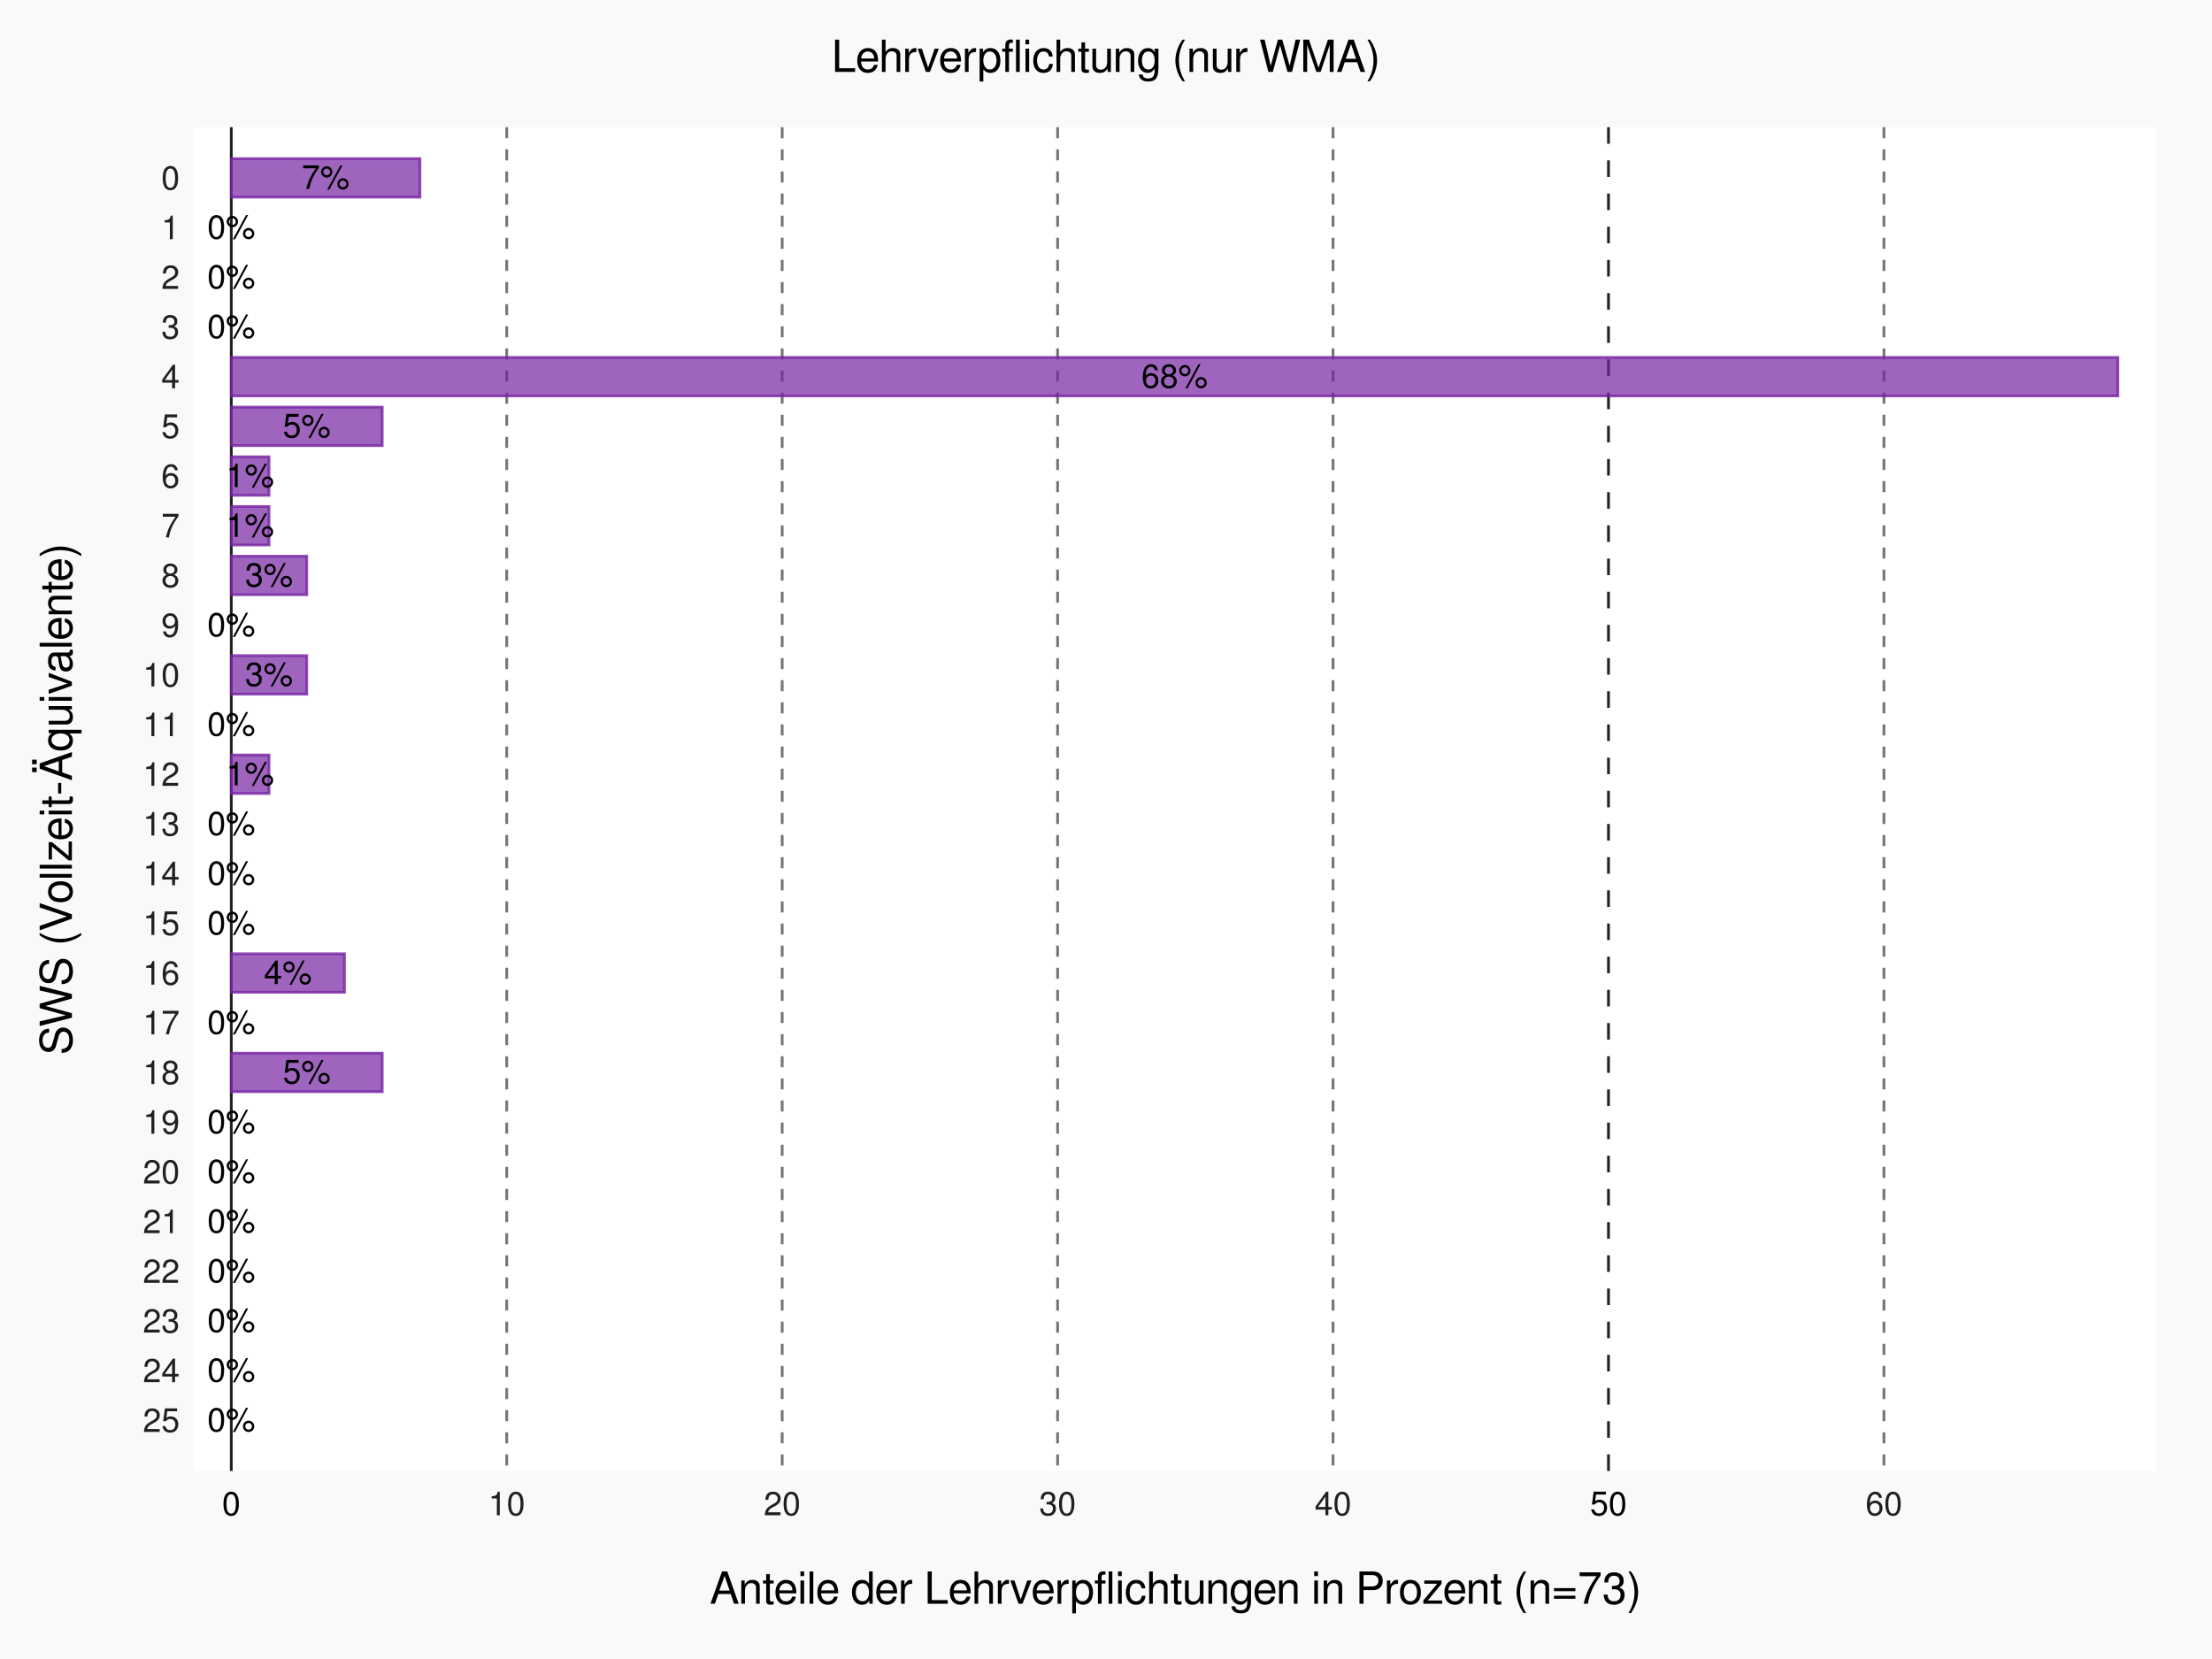
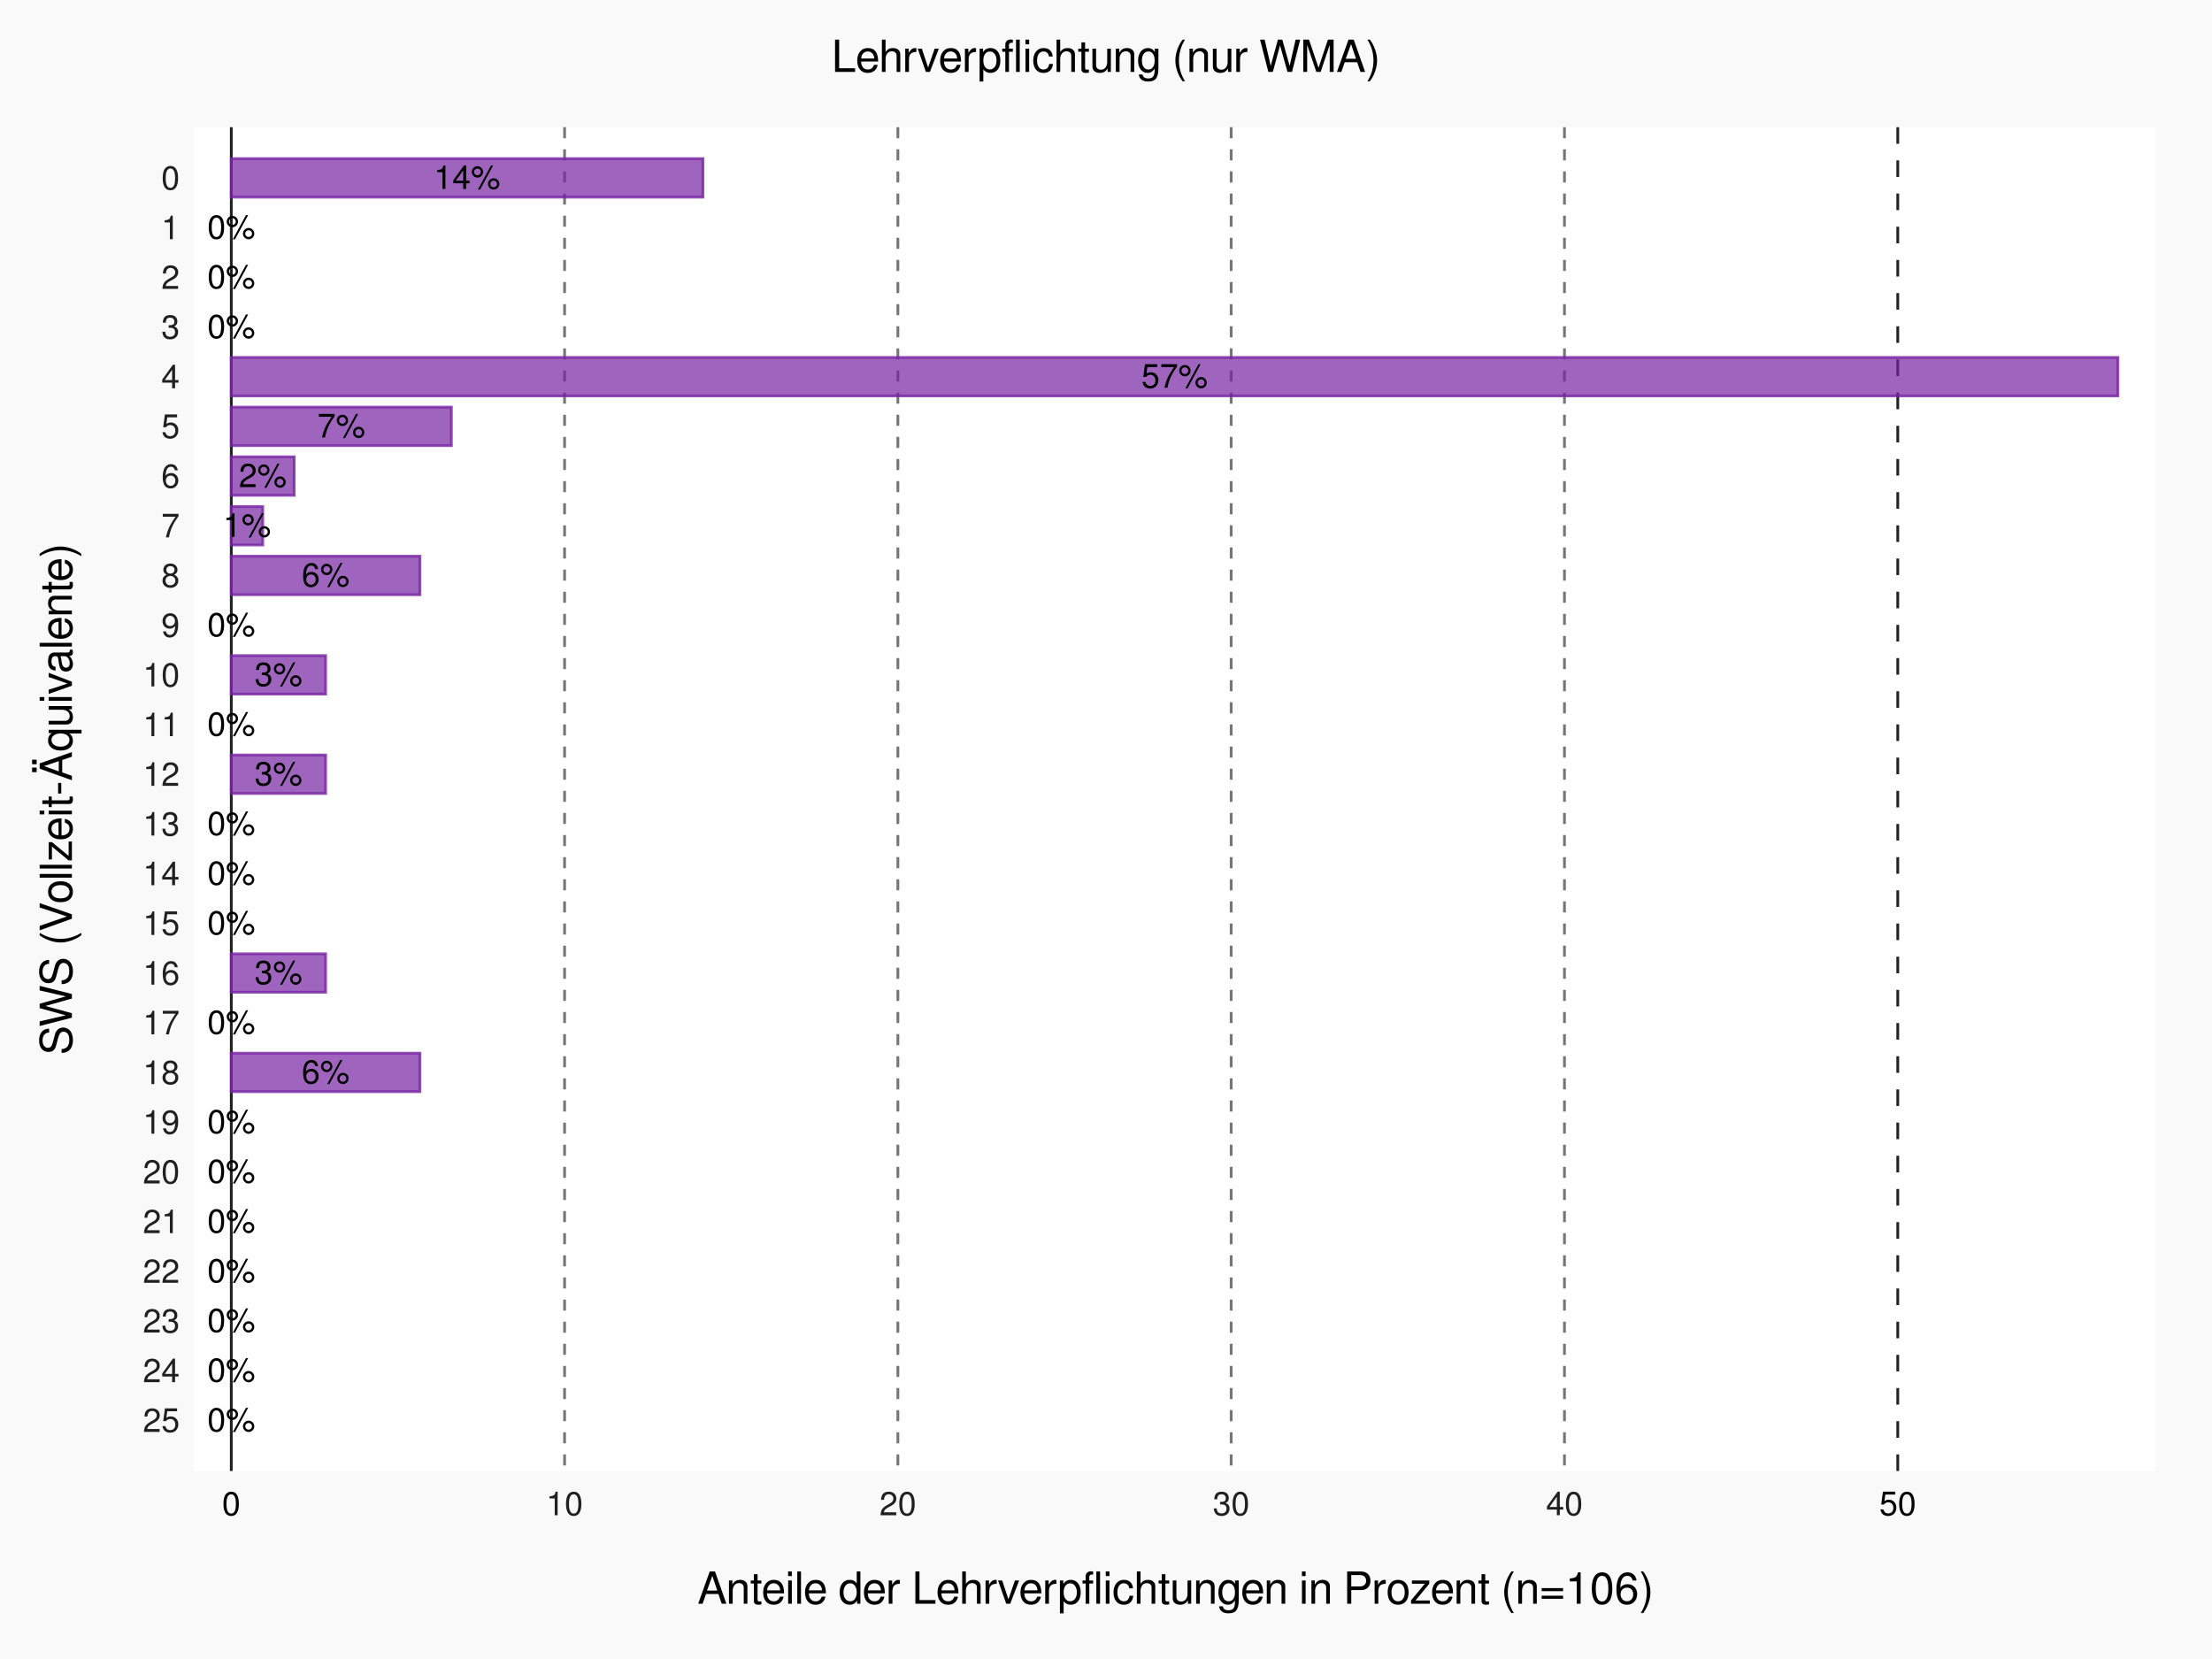
- <svg xmlns="http://www.w3.org/2000/svg" id="chart-bc63ff5d-16d0-4b08-a639-2e0607d81758" class="pygal-chart" viewBox="0 0 800 600">
+ <svg xmlns="http://www.w3.org/2000/svg" id="chart-209eb4ae-6023-49f6-a241-46703322e32a" class="pygal-chart" viewBox="0 0 800 600">
  <defs>
-     <style type="text/css">#chart-bc63ff5d-16d0-4b08-a639-2e0607d81758{-webkit-user-select:none;-webkit-font-smoothing:antialiased;font-family:FreeSans}#chart-bc63ff5d-16d0-4b08-a639-2e0607d81758 .title{font-family:FreeSans;font-size:16px}#chart-bc63ff5d-16d0-4b08-a639-2e0607d81758 .legends .legend text{font-family:FreeSans;font-size:14px}#chart-bc63ff5d-16d0-4b08-a639-2e0607d81758 .axis text{font-family:FreeSans;font-size:12px}#chart-bc63ff5d-16d0-4b08-a639-2e0607d81758 .axis text.major{font-family:FreeSans;font-size:12px}#chart-bc63ff5d-16d0-4b08-a639-2e0607d81758 .text-overlay text.value{font-family:FreeSans;font-size:12px}#chart-bc63ff5d-16d0-4b08-a639-2e0607d81758 .text-overlay text.label{font-family:FreeSans;font-size:12px}#chart-bc63ff5d-16d0-4b08-a639-2e0607d81758 .tooltip{font-family:FreeSans;font-size:14px}#chart-bc63ff5d-16d0-4b08-a639-2e0607d81758 text.no_data{font-family:FreeSans;font-size:64px}
- #chart-bc63ff5d-16d0-4b08-a639-2e0607d81758{background-color:rgba(249,249,249,1)}#chart-bc63ff5d-16d0-4b08-a639-2e0607d81758 path,#chart-bc63ff5d-16d0-4b08-a639-2e0607d81758 line,#chart-bc63ff5d-16d0-4b08-a639-2e0607d81758 rect,#chart-bc63ff5d-16d0-4b08-a639-2e0607d81758 circle{-webkit-transition:150ms;-moz-transition:150ms;transition:150ms}#chart-bc63ff5d-16d0-4b08-a639-2e0607d81758 .graph &gt; .background{fill:rgba(249,249,249,1)}#chart-bc63ff5d-16d0-4b08-a639-2e0607d81758 .plot &gt; .background{fill:rgba(255,255,255,1)}#chart-bc63ff5d-16d0-4b08-a639-2e0607d81758 .graph{fill:rgba(0,0,0,.87)}#chart-bc63ff5d-16d0-4b08-a639-2e0607d81758 text.no_data{fill:rgba(0,0,0,1)}#chart-bc63ff5d-16d0-4b08-a639-2e0607d81758 .title{fill:rgba(0,0,0,1)}#chart-bc63ff5d-16d0-4b08-a639-2e0607d81758 .legends .legend text{fill:rgba(0,0,0,.87)}#chart-bc63ff5d-16d0-4b08-a639-2e0607d81758 .legends .legend:hover text{fill:rgba(0,0,0,1)}#chart-bc63ff5d-16d0-4b08-a639-2e0607d81758 .axis .line{stroke:rgba(0,0,0,1)}#chart-bc63ff5d-16d0-4b08-a639-2e0607d81758 .axis .guide.line{stroke:rgba(0,0,0,.54)}#chart-bc63ff5d-16d0-4b08-a639-2e0607d81758 .axis .major.line{stroke:rgba(0,0,0,.87)}#chart-bc63ff5d-16d0-4b08-a639-2e0607d81758 .axis text.major{fill:rgba(0,0,0,1)}#chart-bc63ff5d-16d0-4b08-a639-2e0607d81758 .axis.y .guides:hover .guide.line,#chart-bc63ff5d-16d0-4b08-a639-2e0607d81758 .line-graph .axis.x .guides:hover .guide.line,#chart-bc63ff5d-16d0-4b08-a639-2e0607d81758 .stackedline-graph .axis.x .guides:hover .guide.line,#chart-bc63ff5d-16d0-4b08-a639-2e0607d81758 .xy-graph .axis.x .guides:hover .guide.line{stroke:rgba(0,0,0,1)}#chart-bc63ff5d-16d0-4b08-a639-2e0607d81758 .axis .guides:hover text{fill:rgba(0,0,0,1)}#chart-bc63ff5d-16d0-4b08-a639-2e0607d81758 .reactive{fill-opacity:.7;stroke-opacity:.8}#chart-bc63ff5d-16d0-4b08-a639-2e0607d81758 .ci{stroke:rgba(0,0,0,.87)}#chart-bc63ff5d-16d0-4b08-a639-2e0607d81758 .reactive.active,#chart-bc63ff5d-16d0-4b08-a639-2e0607d81758 .active .reactive{fill-opacity:.8;stroke-opacity:.9;stroke-width:4}#chart-bc63ff5d-16d0-4b08-a639-2e0607d81758 .ci .reactive.active{stroke-width:1.5}#chart-bc63ff5d-16d0-4b08-a639-2e0607d81758 .series text{fill:rgba(0,0,0,1)}#chart-bc63ff5d-16d0-4b08-a639-2e0607d81758 .tooltip rect{fill:rgba(255,255,255,1);stroke:rgba(0,0,0,1);-webkit-transition:opacity 150ms;-moz-transition:opacity 150ms;transition:opacity 150ms}#chart-bc63ff5d-16d0-4b08-a639-2e0607d81758 .tooltip .label{fill:rgba(0,0,0,.87)}#chart-bc63ff5d-16d0-4b08-a639-2e0607d81758 .tooltip .label{fill:rgba(0,0,0,.87)}#chart-bc63ff5d-16d0-4b08-a639-2e0607d81758 .tooltip .legend{font-size:.8em;fill:rgba(0,0,0,.54)}#chart-bc63ff5d-16d0-4b08-a639-2e0607d81758 .tooltip .x_label{font-size:.6em;fill:rgba(0,0,0,1)}#chart-bc63ff5d-16d0-4b08-a639-2e0607d81758 .tooltip .xlink{font-size:.5em;text-decoration:underline}#chart-bc63ff5d-16d0-4b08-a639-2e0607d81758 .tooltip .value{font-size:1.5em}#chart-bc63ff5d-16d0-4b08-a639-2e0607d81758 .bound{font-size:.5em}#chart-bc63ff5d-16d0-4b08-a639-2e0607d81758 .max-value{font-size:.75em;fill:rgba(0,0,0,.54)}#chart-bc63ff5d-16d0-4b08-a639-2e0607d81758 .map-element{fill:rgba(255,255,255,1);stroke:rgba(0,0,0,.54) !important}#chart-bc63ff5d-16d0-4b08-a639-2e0607d81758 .map-element .reactive{fill-opacity:inherit;stroke-opacity:inherit}#chart-bc63ff5d-16d0-4b08-a639-2e0607d81758 .color-0,#chart-bc63ff5d-16d0-4b08-a639-2e0607d81758 .color-0 a:visited{stroke:#7724a3;fill:#7724a3}#chart-bc63ff5d-16d0-4b08-a639-2e0607d81758 .text-overlay .color-0 text{fill:black}
- #chart-bc63ff5d-16d0-4b08-a639-2e0607d81758 text.no_data{text-anchor:middle}#chart-bc63ff5d-16d0-4b08-a639-2e0607d81758 .guide.line{fill:none}#chart-bc63ff5d-16d0-4b08-a639-2e0607d81758 .centered{text-anchor:middle}#chart-bc63ff5d-16d0-4b08-a639-2e0607d81758 .title{text-anchor:middle}#chart-bc63ff5d-16d0-4b08-a639-2e0607d81758 .legends .legend text{fill-opacity:1}#chart-bc63ff5d-16d0-4b08-a639-2e0607d81758 .axis.x text{text-anchor:middle}#chart-bc63ff5d-16d0-4b08-a639-2e0607d81758 .axis.x:not(.web) text[transform]{text-anchor:start}#chart-bc63ff5d-16d0-4b08-a639-2e0607d81758 .axis.x:not(.web) text[transform].backwards{text-anchor:end}#chart-bc63ff5d-16d0-4b08-a639-2e0607d81758 .axis.y text{text-anchor:end}#chart-bc63ff5d-16d0-4b08-a639-2e0607d81758 .axis.y text[transform].backwards{text-anchor:start}#chart-bc63ff5d-16d0-4b08-a639-2e0607d81758 .axis.y2 text{text-anchor:start}#chart-bc63ff5d-16d0-4b08-a639-2e0607d81758 .axis.y2 text[transform].backwards{text-anchor:end}#chart-bc63ff5d-16d0-4b08-a639-2e0607d81758 .axis .guide.line{stroke-dasharray:4,4}#chart-bc63ff5d-16d0-4b08-a639-2e0607d81758 .axis .major.guide.line{stroke-dasharray:6,6}#chart-bc63ff5d-16d0-4b08-a639-2e0607d81758 .horizontal .axis.y .guide.line,#chart-bc63ff5d-16d0-4b08-a639-2e0607d81758 .horizontal .axis.y2 .guide.line,#chart-bc63ff5d-16d0-4b08-a639-2e0607d81758 .vertical .axis.x .guide.line{opacity:0}#chart-bc63ff5d-16d0-4b08-a639-2e0607d81758 .horizontal .axis.always_show .guide.line,#chart-bc63ff5d-16d0-4b08-a639-2e0607d81758 .vertical .axis.always_show .guide.line{opacity:1 !important}#chart-bc63ff5d-16d0-4b08-a639-2e0607d81758 .axis.y .guides:hover .guide.line,#chart-bc63ff5d-16d0-4b08-a639-2e0607d81758 .axis.y2 .guides:hover .guide.line,#chart-bc63ff5d-16d0-4b08-a639-2e0607d81758 .axis.x .guides:hover .guide.line{opacity:1}#chart-bc63ff5d-16d0-4b08-a639-2e0607d81758 .axis .guides:hover text{opacity:1}#chart-bc63ff5d-16d0-4b08-a639-2e0607d81758 .nofill{fill:none}#chart-bc63ff5d-16d0-4b08-a639-2e0607d81758 .subtle-fill{fill-opacity:.2}#chart-bc63ff5d-16d0-4b08-a639-2e0607d81758 .dot{stroke-width:1px;fill-opacity:1}#chart-bc63ff5d-16d0-4b08-a639-2e0607d81758 .dot.active{stroke-width:5px}#chart-bc63ff5d-16d0-4b08-a639-2e0607d81758 .dot.negative{fill:transparent}#chart-bc63ff5d-16d0-4b08-a639-2e0607d81758 text,#chart-bc63ff5d-16d0-4b08-a639-2e0607d81758 tspan{stroke:none !important}#chart-bc63ff5d-16d0-4b08-a639-2e0607d81758 .series text.active{opacity:1}#chart-bc63ff5d-16d0-4b08-a639-2e0607d81758 .tooltip rect{fill-opacity:.95;stroke-width:.5}#chart-bc63ff5d-16d0-4b08-a639-2e0607d81758 .tooltip text{fill-opacity:1}#chart-bc63ff5d-16d0-4b08-a639-2e0607d81758 .showable{visibility:hidden}#chart-bc63ff5d-16d0-4b08-a639-2e0607d81758 .showable.shown{visibility:visible}#chart-bc63ff5d-16d0-4b08-a639-2e0607d81758 .gauge-background{fill:rgba(229,229,229,1);stroke:none}#chart-bc63ff5d-16d0-4b08-a639-2e0607d81758 .bg-lines{stroke:rgba(249,249,249,1);stroke-width:2px}</style>
+     <style type="text/css">#chart-209eb4ae-6023-49f6-a241-46703322e32a{-webkit-user-select:none;-webkit-font-smoothing:antialiased;font-family:FreeSans}#chart-209eb4ae-6023-49f6-a241-46703322e32a .title{font-family:FreeSans;font-size:16px}#chart-209eb4ae-6023-49f6-a241-46703322e32a .legends .legend text{font-family:FreeSans;font-size:14px}#chart-209eb4ae-6023-49f6-a241-46703322e32a .axis text{font-family:FreeSans;font-size:12px}#chart-209eb4ae-6023-49f6-a241-46703322e32a .axis text.major{font-family:FreeSans;font-size:12px}#chart-209eb4ae-6023-49f6-a241-46703322e32a .text-overlay text.value{font-family:FreeSans;font-size:12px}#chart-209eb4ae-6023-49f6-a241-46703322e32a .text-overlay text.label{font-family:FreeSans;font-size:12px}#chart-209eb4ae-6023-49f6-a241-46703322e32a .tooltip{font-family:FreeSans;font-size:14px}#chart-209eb4ae-6023-49f6-a241-46703322e32a text.no_data{font-family:FreeSans;font-size:64px}
+ #chart-209eb4ae-6023-49f6-a241-46703322e32a{background-color:rgba(249,249,249,1)}#chart-209eb4ae-6023-49f6-a241-46703322e32a path,#chart-209eb4ae-6023-49f6-a241-46703322e32a line,#chart-209eb4ae-6023-49f6-a241-46703322e32a rect,#chart-209eb4ae-6023-49f6-a241-46703322e32a circle{-webkit-transition:150ms;-moz-transition:150ms;transition:150ms}#chart-209eb4ae-6023-49f6-a241-46703322e32a .graph &gt; .background{fill:rgba(249,249,249,1)}#chart-209eb4ae-6023-49f6-a241-46703322e32a .plot &gt; .background{fill:rgba(255,255,255,1)}#chart-209eb4ae-6023-49f6-a241-46703322e32a .graph{fill:rgba(0,0,0,.87)}#chart-209eb4ae-6023-49f6-a241-46703322e32a text.no_data{fill:rgba(0,0,0,1)}#chart-209eb4ae-6023-49f6-a241-46703322e32a .title{fill:rgba(0,0,0,1)}#chart-209eb4ae-6023-49f6-a241-46703322e32a .legends .legend text{fill:rgba(0,0,0,.87)}#chart-209eb4ae-6023-49f6-a241-46703322e32a .legends .legend:hover text{fill:rgba(0,0,0,1)}#chart-209eb4ae-6023-49f6-a241-46703322e32a .axis .line{stroke:rgba(0,0,0,1)}#chart-209eb4ae-6023-49f6-a241-46703322e32a .axis .guide.line{stroke:rgba(0,0,0,.54)}#chart-209eb4ae-6023-49f6-a241-46703322e32a .axis .major.line{stroke:rgba(0,0,0,.87)}#chart-209eb4ae-6023-49f6-a241-46703322e32a .axis text.major{fill:rgba(0,0,0,1)}#chart-209eb4ae-6023-49f6-a241-46703322e32a .axis.y .guides:hover .guide.line,#chart-209eb4ae-6023-49f6-a241-46703322e32a .line-graph .axis.x .guides:hover .guide.line,#chart-209eb4ae-6023-49f6-a241-46703322e32a .stackedline-graph .axis.x .guides:hover .guide.line,#chart-209eb4ae-6023-49f6-a241-46703322e32a .xy-graph .axis.x .guides:hover .guide.line{stroke:rgba(0,0,0,1)}#chart-209eb4ae-6023-49f6-a241-46703322e32a .axis .guides:hover text{fill:rgba(0,0,0,1)}#chart-209eb4ae-6023-49f6-a241-46703322e32a .reactive{fill-opacity:.7;stroke-opacity:.8}#chart-209eb4ae-6023-49f6-a241-46703322e32a .ci{stroke:rgba(0,0,0,.87)}#chart-209eb4ae-6023-49f6-a241-46703322e32a .reactive.active,#chart-209eb4ae-6023-49f6-a241-46703322e32a .active .reactive{fill-opacity:.8;stroke-opacity:.9;stroke-width:4}#chart-209eb4ae-6023-49f6-a241-46703322e32a .ci .reactive.active{stroke-width:1.5}#chart-209eb4ae-6023-49f6-a241-46703322e32a .series text{fill:rgba(0,0,0,1)}#chart-209eb4ae-6023-49f6-a241-46703322e32a .tooltip rect{fill:rgba(255,255,255,1);stroke:rgba(0,0,0,1);-webkit-transition:opacity 150ms;-moz-transition:opacity 150ms;transition:opacity 150ms}#chart-209eb4ae-6023-49f6-a241-46703322e32a .tooltip .label{fill:rgba(0,0,0,.87)}#chart-209eb4ae-6023-49f6-a241-46703322e32a .tooltip .label{fill:rgba(0,0,0,.87)}#chart-209eb4ae-6023-49f6-a241-46703322e32a .tooltip .legend{font-size:.8em;fill:rgba(0,0,0,.54)}#chart-209eb4ae-6023-49f6-a241-46703322e32a .tooltip .x_label{font-size:.6em;fill:rgba(0,0,0,1)}#chart-209eb4ae-6023-49f6-a241-46703322e32a .tooltip .xlink{font-size:.5em;text-decoration:underline}#chart-209eb4ae-6023-49f6-a241-46703322e32a .tooltip .value{font-size:1.5em}#chart-209eb4ae-6023-49f6-a241-46703322e32a .bound{font-size:.5em}#chart-209eb4ae-6023-49f6-a241-46703322e32a .max-value{font-size:.75em;fill:rgba(0,0,0,.54)}#chart-209eb4ae-6023-49f6-a241-46703322e32a .map-element{fill:rgba(255,255,255,1);stroke:rgba(0,0,0,.54) !important}#chart-209eb4ae-6023-49f6-a241-46703322e32a .map-element .reactive{fill-opacity:inherit;stroke-opacity:inherit}#chart-209eb4ae-6023-49f6-a241-46703322e32a .color-0,#chart-209eb4ae-6023-49f6-a241-46703322e32a .color-0 a:visited{stroke:#7724a3;fill:#7724a3}#chart-209eb4ae-6023-49f6-a241-46703322e32a .text-overlay .color-0 text{fill:black}
+ #chart-209eb4ae-6023-49f6-a241-46703322e32a text.no_data{text-anchor:middle}#chart-209eb4ae-6023-49f6-a241-46703322e32a .guide.line{fill:none}#chart-209eb4ae-6023-49f6-a241-46703322e32a .centered{text-anchor:middle}#chart-209eb4ae-6023-49f6-a241-46703322e32a .title{text-anchor:middle}#chart-209eb4ae-6023-49f6-a241-46703322e32a .legends .legend text{fill-opacity:1}#chart-209eb4ae-6023-49f6-a241-46703322e32a .axis.x text{text-anchor:middle}#chart-209eb4ae-6023-49f6-a241-46703322e32a .axis.x:not(.web) text[transform]{text-anchor:start}#chart-209eb4ae-6023-49f6-a241-46703322e32a .axis.x:not(.web) text[transform].backwards{text-anchor:end}#chart-209eb4ae-6023-49f6-a241-46703322e32a .axis.y text{text-anchor:end}#chart-209eb4ae-6023-49f6-a241-46703322e32a .axis.y text[transform].backwards{text-anchor:start}#chart-209eb4ae-6023-49f6-a241-46703322e32a .axis.y2 text{text-anchor:start}#chart-209eb4ae-6023-49f6-a241-46703322e32a .axis.y2 text[transform].backwards{text-anchor:end}#chart-209eb4ae-6023-49f6-a241-46703322e32a .axis .guide.line{stroke-dasharray:4,4}#chart-209eb4ae-6023-49f6-a241-46703322e32a .axis .major.guide.line{stroke-dasharray:6,6}#chart-209eb4ae-6023-49f6-a241-46703322e32a .horizontal .axis.y .guide.line,#chart-209eb4ae-6023-49f6-a241-46703322e32a .horizontal .axis.y2 .guide.line,#chart-209eb4ae-6023-49f6-a241-46703322e32a .vertical .axis.x .guide.line{opacity:0}#chart-209eb4ae-6023-49f6-a241-46703322e32a .horizontal .axis.always_show .guide.line,#chart-209eb4ae-6023-49f6-a241-46703322e32a .vertical .axis.always_show .guide.line{opacity:1 !important}#chart-209eb4ae-6023-49f6-a241-46703322e32a .axis.y .guides:hover .guide.line,#chart-209eb4ae-6023-49f6-a241-46703322e32a .axis.y2 .guides:hover .guide.line,#chart-209eb4ae-6023-49f6-a241-46703322e32a .axis.x .guides:hover .guide.line{opacity:1}#chart-209eb4ae-6023-49f6-a241-46703322e32a .axis .guides:hover text{opacity:1}#chart-209eb4ae-6023-49f6-a241-46703322e32a .nofill{fill:none}#chart-209eb4ae-6023-49f6-a241-46703322e32a .subtle-fill{fill-opacity:.2}#chart-209eb4ae-6023-49f6-a241-46703322e32a .dot{stroke-width:1px;fill-opacity:1}#chart-209eb4ae-6023-49f6-a241-46703322e32a .dot.active{stroke-width:5px}#chart-209eb4ae-6023-49f6-a241-46703322e32a .dot.negative{fill:transparent}#chart-209eb4ae-6023-49f6-a241-46703322e32a text,#chart-209eb4ae-6023-49f6-a241-46703322e32a tspan{stroke:none !important}#chart-209eb4ae-6023-49f6-a241-46703322e32a .series text.active{opacity:1}#chart-209eb4ae-6023-49f6-a241-46703322e32a .tooltip rect{fill-opacity:.95;stroke-width:.5}#chart-209eb4ae-6023-49f6-a241-46703322e32a .tooltip text{fill-opacity:1}#chart-209eb4ae-6023-49f6-a241-46703322e32a .showable{visibility:hidden}#chart-209eb4ae-6023-49f6-a241-46703322e32a .showable.shown{visibility:visible}#chart-209eb4ae-6023-49f6-a241-46703322e32a .gauge-background{fill:rgba(229,229,229,1);stroke:none}#chart-209eb4ae-6023-49f6-a241-46703322e32a .bg-lines{stroke:rgba(249,249,249,1);stroke-width:2px}</style>
  </defs>
  <g class="graph horizontalbar-graph horizontal">
    <rect x="0" y="0" width="800" height="600" class="background" />
    <g transform="translate(70, 46)" class="plot">
      <rect x="0" y="0" width="709.6" height="486" class="background" />
      <g class="axis y">
        <g class="guides">
          <text x="-5" y="471.867" class="">25</text>
        </g>
        <g class="guides">
          <text x="-5" y="453.894" class="">24</text>
        </g>
        <g class="guides">
          <text x="-5" y="435.92" class="">23</text>
        </g>
        <g class="guides">
          <text x="-5" y="417.947" class="">22</text>
        </g>
        <g class="guides">
          <text x="-5" y="399.974" class="">21</text>
        </g>
        <g class="guides">
          <text x="-5" y="382" class="">20</text>
        </g>
        <g class="guides">
          <text x="-5" y="364.027" class="">19</text>
        </g>
        <g class="guides">
          <text x="-5" y="346.054" class="">18</text>
        </g>
        <g class="guides">
          <text x="-5" y="328.08" class="">17</text>
        </g>
        <g class="guides">
          <text x="-5" y="310.107" class="">16</text>
        </g>
        <g class="guides">
          <text x="-5" y="292.133" class="">15</text>
        </g>
        <g class="guides">
          <text x="-5" y="274.16" class="">14</text>
        </g>
        <g class="guides">
          <text x="-5" y="256.187" class="">13</text>
        </g>
        <g class="guides">
          <text x="-5" y="238.213" class="">12</text>
        </g>
        <g class="guides">
          <text x="-5" y="220.24" class="">11</text>
        </g>
        <g class="guides">
          <text x="-5" y="202.267" class="">10</text>
        </g>
        <g class="guides">
          <text x="-5" y="184.293" class="">9</text>
        </g>
        <g class="guides">
          <text x="-5" y="166.32" class="">8</text>
        </g>
        <g class="guides">
          <text x="-5" y="148.346" class="">7</text>
        </g>
        <g class="guides">
          <text x="-5" y="130.373" class="">6</text>
        </g>
        <g class="guides">
          <text x="-5" y="112.4" class="">5</text>
        </g>
        <g class="guides">
          <text x="-5" y="94.426" class="">4</text>
        </g>
        <g class="guides">
          <text x="-5" y="76.453" class="">3</text>
        </g>
        <g class="guides">
          <text x="-5" y="58.48" class="">2</text>
        </g>
        <g class="guides">
          <text x="-5" y="40.506" class="">1</text>
        </g>
        <g class="guides">
          <text x="-5" y="22.533" class="">0</text>
        </g>
      </g>
      <g class="axis x always_show">
        <g class="guides">
          <path d="M13.646 0 v486" class="axis major line" />
          <text x="13.646" y="502.0" class="major">0</text>
        </g>
        <g class="guides">
-           <path d="M113.263 0 v486" class="guide line" />
-           <text x="113.263" y="502.0" class="">10</text>
-         </g>
-         <g class="guides">
-           <path d="M212.88 0 v486" class="guide line" />
-           <text x="212.88" y="502.0" class="">20</text>
-         </g>
-         <g class="guides">
-           <path d="M312.497 0 v486" class="guide line" />
-           <text x="312.497" y="502.0" class="">30</text>
-         </g>
-         <g class="guides">
-           <path d="M412.114 0 v486" class="guide line" />
-           <text x="412.114" y="502.0" class="">40</text>
-         </g>
-         <g class="guides">
-           <path d="M511.731 0 v486" class="major guide line" />
-           <text x="511.731" y="502.0" class="major">50</text>
-         </g>
-         <g class="guides">
-           <path d="M611.348 0 v486" class="guide line" />
-           <text x="611.348" y="502.0" class="">60</text>
+           <path d="M134.187 0 v486" class="guide line" />
+           <text x="134.187" y="502.0" class="">10</text>
+         </g>
+         <g class="guides">
+           <path d="M254.728 0 v486" class="guide line" />
+           <text x="254.728" y="502.0" class="">20</text>
+         </g>
+         <g class="guides">
+           <path d="M375.269 0 v486" class="guide line" />
+           <text x="375.269" y="502.0" class="">30</text>
+         </g>
+         <g class="guides">
+           <path d="M495.81 0 v486" class="guide line" />
+           <text x="495.81" y="502.0" class="">40</text>
+         </g>
+         <g class="guides">
+           <path d="M616.351 0 v486" class="major guide line" />
+           <text x="616.351" y="502.0" class="major">50</text>
        </g>
      </g>
      <g class="series serie-0 color-0">
        <g class="bars">
          <g class="bar">
            <rect x="13.646" y="460.708" rx="0" ry="0" height="13.919" class="rect reactive tooltip-trigger" />
          </g>
          <g class="bar">
            <rect x="13.646" y="442.734" rx="0" ry="0" height="13.919" class="rect reactive tooltip-trigger" />
          </g>
          <g class="bar">
            <rect x="13.646" y="424.761" rx="0" ry="0" height="13.919" class="rect reactive tooltip-trigger" />
          </g>
          <g class="bar">
            <rect x="13.646" y="406.788" rx="0" ry="0" height="13.919" class="rect reactive tooltip-trigger" />
          </g>
          <g class="bar">
            <rect x="13.646" y="388.814" rx="0" ry="0" height="13.919" class="rect reactive tooltip-trigger" />
          </g>
          <g class="bar">
            <rect x="13.646" y="370.841" rx="0" ry="0" height="13.919" class="rect reactive tooltip-trigger" />
          </g>
          <g class="bar">
            <rect x="13.646" y="352.868" rx="0" ry="0" height="13.919" class="rect reactive tooltip-trigger" />
          </g>
          <g class="bar">
-             <rect x="13.646" y="334.894" rx="0" ry="0" width="54.585" height="13.919" class="rect reactive tooltip-trigger" />
+             <rect x="13.646" y="334.894" rx="0" ry="0" width="68.231" height="13.919" class="rect reactive tooltip-trigger" />
          </g>
          <g class="bar">
            <rect x="13.646" y="316.921" rx="0" ry="0" height="13.919" class="rect reactive tooltip-trigger" />
          </g>
          <g class="bar">
-             <rect x="13.646" y="298.948" rx="0" ry="0" width="40.938" height="13.919" class="rect reactive tooltip-trigger" />
+             <rect x="13.646" y="298.948" rx="0" ry="0" width="34.115" height="13.919" class="rect reactive tooltip-trigger" />
          </g>
          <g class="bar">
            <rect x="13.646" y="280.974" rx="0" ry="0" height="13.919" class="rect reactive tooltip-trigger" />
          </g>
          <g class="bar">
            <rect x="13.646" y="263.001" rx="0" ry="0" height="13.919" class="rect reactive tooltip-trigger" />
          </g>
          <g class="bar">
            <rect x="13.646" y="245.027" rx="0" ry="0" height="13.919" class="rect reactive tooltip-trigger" />
          </g>
          <g class="bar">
-             <rect x="13.646" y="227.054" rx="0" ry="0" width="13.646" height="13.919" class="rect reactive tooltip-trigger" />
+             <rect x="13.646" y="227.054" rx="0" ry="0" width="34.115" height="13.919" class="rect reactive tooltip-trigger" />
          </g>
          <g class="bar">
            <rect x="13.646" y="209.081" rx="0" ry="0" height="13.919" class="rect reactive tooltip-trigger" />
          </g>
          <g class="bar">
-             <rect x="13.646" y="191.107" rx="0" ry="0" width="27.292" height="13.919" class="rect reactive tooltip-trigger" />
+             <rect x="13.646" y="191.107" rx="0" ry="0" width="34.115" height="13.919" class="rect reactive tooltip-trigger" />
          </g>
          <g class="bar">
            <rect x="13.646" y="173.134" rx="0" ry="0" height="13.919" class="rect reactive tooltip-trigger" />
          </g>
          <g class="bar">
-             <rect x="13.646" y="155.161" rx="0" ry="0" width="27.292" height="13.919" class="rect reactive tooltip-trigger" />
-           </g>
-           <g class="bar">
-             <rect x="13.646" y="137.187" rx="0" ry="0" width="13.646" height="13.919" class="rect reactive tooltip-trigger" />
-           </g>
-           <g class="bar">
-             <rect x="13.646" y="119.214" rx="0" ry="0" width="13.646" height="13.919" class="rect reactive tooltip-trigger" />
-           </g>
-           <g class="bar">
-             <rect x="13.646" y="101.24" rx="0" ry="0" width="54.585" height="13.919" class="rect reactive tooltip-trigger" />
+             <rect x="13.646" y="155.161" rx="0" ry="0" width="68.231" height="13.919" class="rect reactive tooltip-trigger" />
+           </g>
+           <g class="bar">
+             <rect x="13.646" y="137.187" rx="0" ry="0" width="11.372" height="13.919" class="rect reactive tooltip-trigger" />
+           </g>
+           <g class="bar">
+             <rect x="13.646" y="119.214" rx="0" ry="0" width="22.744" height="13.919" class="rect reactive tooltip-trigger" />
+           </g>
+           <g class="bar">
+             <rect x="13.646" y="101.24" rx="0" ry="0" width="79.603" height="13.919" class="rect reactive tooltip-trigger" />
          </g>
          <g class="bar">
            <rect x="13.646" y="83.267" rx="0" ry="0" width="682.308" height="13.919" class="rect reactive tooltip-trigger" />
          </g>
          <g class="bar">
            <rect x="13.646" y="65.294" rx="0" ry="0" height="13.919" class="rect reactive tooltip-trigger" />
          </g>
          <g class="bar">
            <rect x="13.646" y="47.32" rx="0" ry="0" height="13.919" class="rect reactive tooltip-trigger" />
          </g>
          <g class="bar">
            <rect x="13.646" y="29.347" rx="0" ry="0" height="13.919" class="rect reactive tooltip-trigger" />
          </g>
          <g class="bar">
-             <rect x="13.646" y="11.374" rx="0" ry="0" width="68.231" height="13.919" class="rect reactive tooltip-trigger" />
+             <rect x="13.646" y="11.374" rx="0" ry="0" width="170.577" height="13.919" class="rect reactive tooltip-trigger" />
          </g>
        </g>
      </g>
    </g>
    <g class="titles">
      <text x="400.0" y="26" class="title plot_title">Lehrverpflichtung (nur WMA)</text>
-       <text x="425.2" y="580" class="title">Anteile der Lehrverpflichtungen in Prozent (n=73)</text>
+       <text x="425.2" y="580" class="title">Anteile der Lehrverpflichtungen in Prozent (n=106)</text>
      <text x="0" y="315.0" class="title" transform="rotate(-90 0 289)">SWS (Vollzeit-Äquivalente)</text>
    </g>
    <g transform="translate(70, 46)" class="plot overlay">
      <g class="series serie-0 color-0" />
    </g>
    <g transform="translate(70, 46)" class="plot text-overlay">
      <g class="series serie-0 color-0">
        <text text-anchor="middle" x="13.646" y="471.667" class="value">0%</text>
        <text text-anchor="middle" x="13.646" y="453.694" class="value">0%</text>
        <text text-anchor="middle" x="13.646" y="435.72" class="value">0%</text>
        <text text-anchor="middle" x="13.646" y="417.747" class="value">0%</text>
        <text text-anchor="middle" x="13.646" y="399.774" class="value">0%</text>
        <text text-anchor="middle" x="13.646" y="381.8" class="value">0%</text>
        <text text-anchor="middle" x="13.646" y="363.827" class="value">0%</text>
-         <text text-anchor="middle" x="40.938" y="345.854" class="value">5%</text>
+         <text text-anchor="middle" x="47.762" y="345.854" class="value">6%</text>
        <text text-anchor="middle" x="13.646" y="327.88" class="value">0%</text>
-         <text text-anchor="middle" x="34.115" y="309.907" class="value">4%</text>
+         <text text-anchor="middle" x="30.704" y="309.907" class="value">3%</text>
        <text text-anchor="middle" x="13.646" y="291.933" class="value">0%</text>
        <text text-anchor="middle" x="13.646" y="273.96" class="value">0%</text>
        <text text-anchor="middle" x="13.646" y="255.987" class="value">0%</text>
-         <text text-anchor="middle" x="20.469" y="238.013" class="value">1%</text>
+         <text text-anchor="middle" x="30.704" y="238.013" class="value">3%</text>
        <text text-anchor="middle" x="13.646" y="220.04" class="value">0%</text>
-         <text text-anchor="middle" x="27.292" y="202.067" class="value">3%</text>
+         <text text-anchor="middle" x="30.704" y="202.067" class="value">3%</text>
        <text text-anchor="middle" x="13.646" y="184.093" class="value">0%</text>
-         <text text-anchor="middle" x="27.292" y="166.12" class="value">3%</text>
-         <text text-anchor="middle" x="20.469" y="148.146" class="value">1%</text>
-         <text text-anchor="middle" x="20.469" y="130.173" class="value">1%</text>
-         <text text-anchor="middle" x="40.938" y="112.2" class="value">5%</text>
-         <text text-anchor="middle" x="354.8" y="94.226" class="value">68%</text>
+         <text text-anchor="middle" x="47.762" y="166.12" class="value">6%</text>
+         <text text-anchor="middle" x="19.332" y="148.146" class="value">1%</text>
+         <text text-anchor="middle" x="25.018" y="130.173" class="value">2%</text>
+         <text text-anchor="middle" x="53.447" y="112.2" class="value">7%</text>
+         <text text-anchor="middle" x="354.8" y="94.226" class="value">57%</text>
        <text text-anchor="middle" x="13.646" y="76.253" class="value">0%</text>
        <text text-anchor="middle" x="13.646" y="58.28" class="value">0%</text>
        <text text-anchor="middle" x="13.646" y="40.306" class="value">0%</text>
-         <text text-anchor="middle" x="47.762" y="22.333" class="value">7%</text>
+         <text text-anchor="middle" x="98.935" y="22.333" class="value">14%</text>
      </g>
    </g>
    <g transform="translate(70, 46)" class="plot tooltip-overlay">
      <g transform="translate(0 0)" style="opacity: 0" class="tooltip">
        <rect rx="0" ry="0" width="0" height="0" class="tooltip-box" />
        <g class="text" />
      </g>
    </g>
  </g>
</svg>
